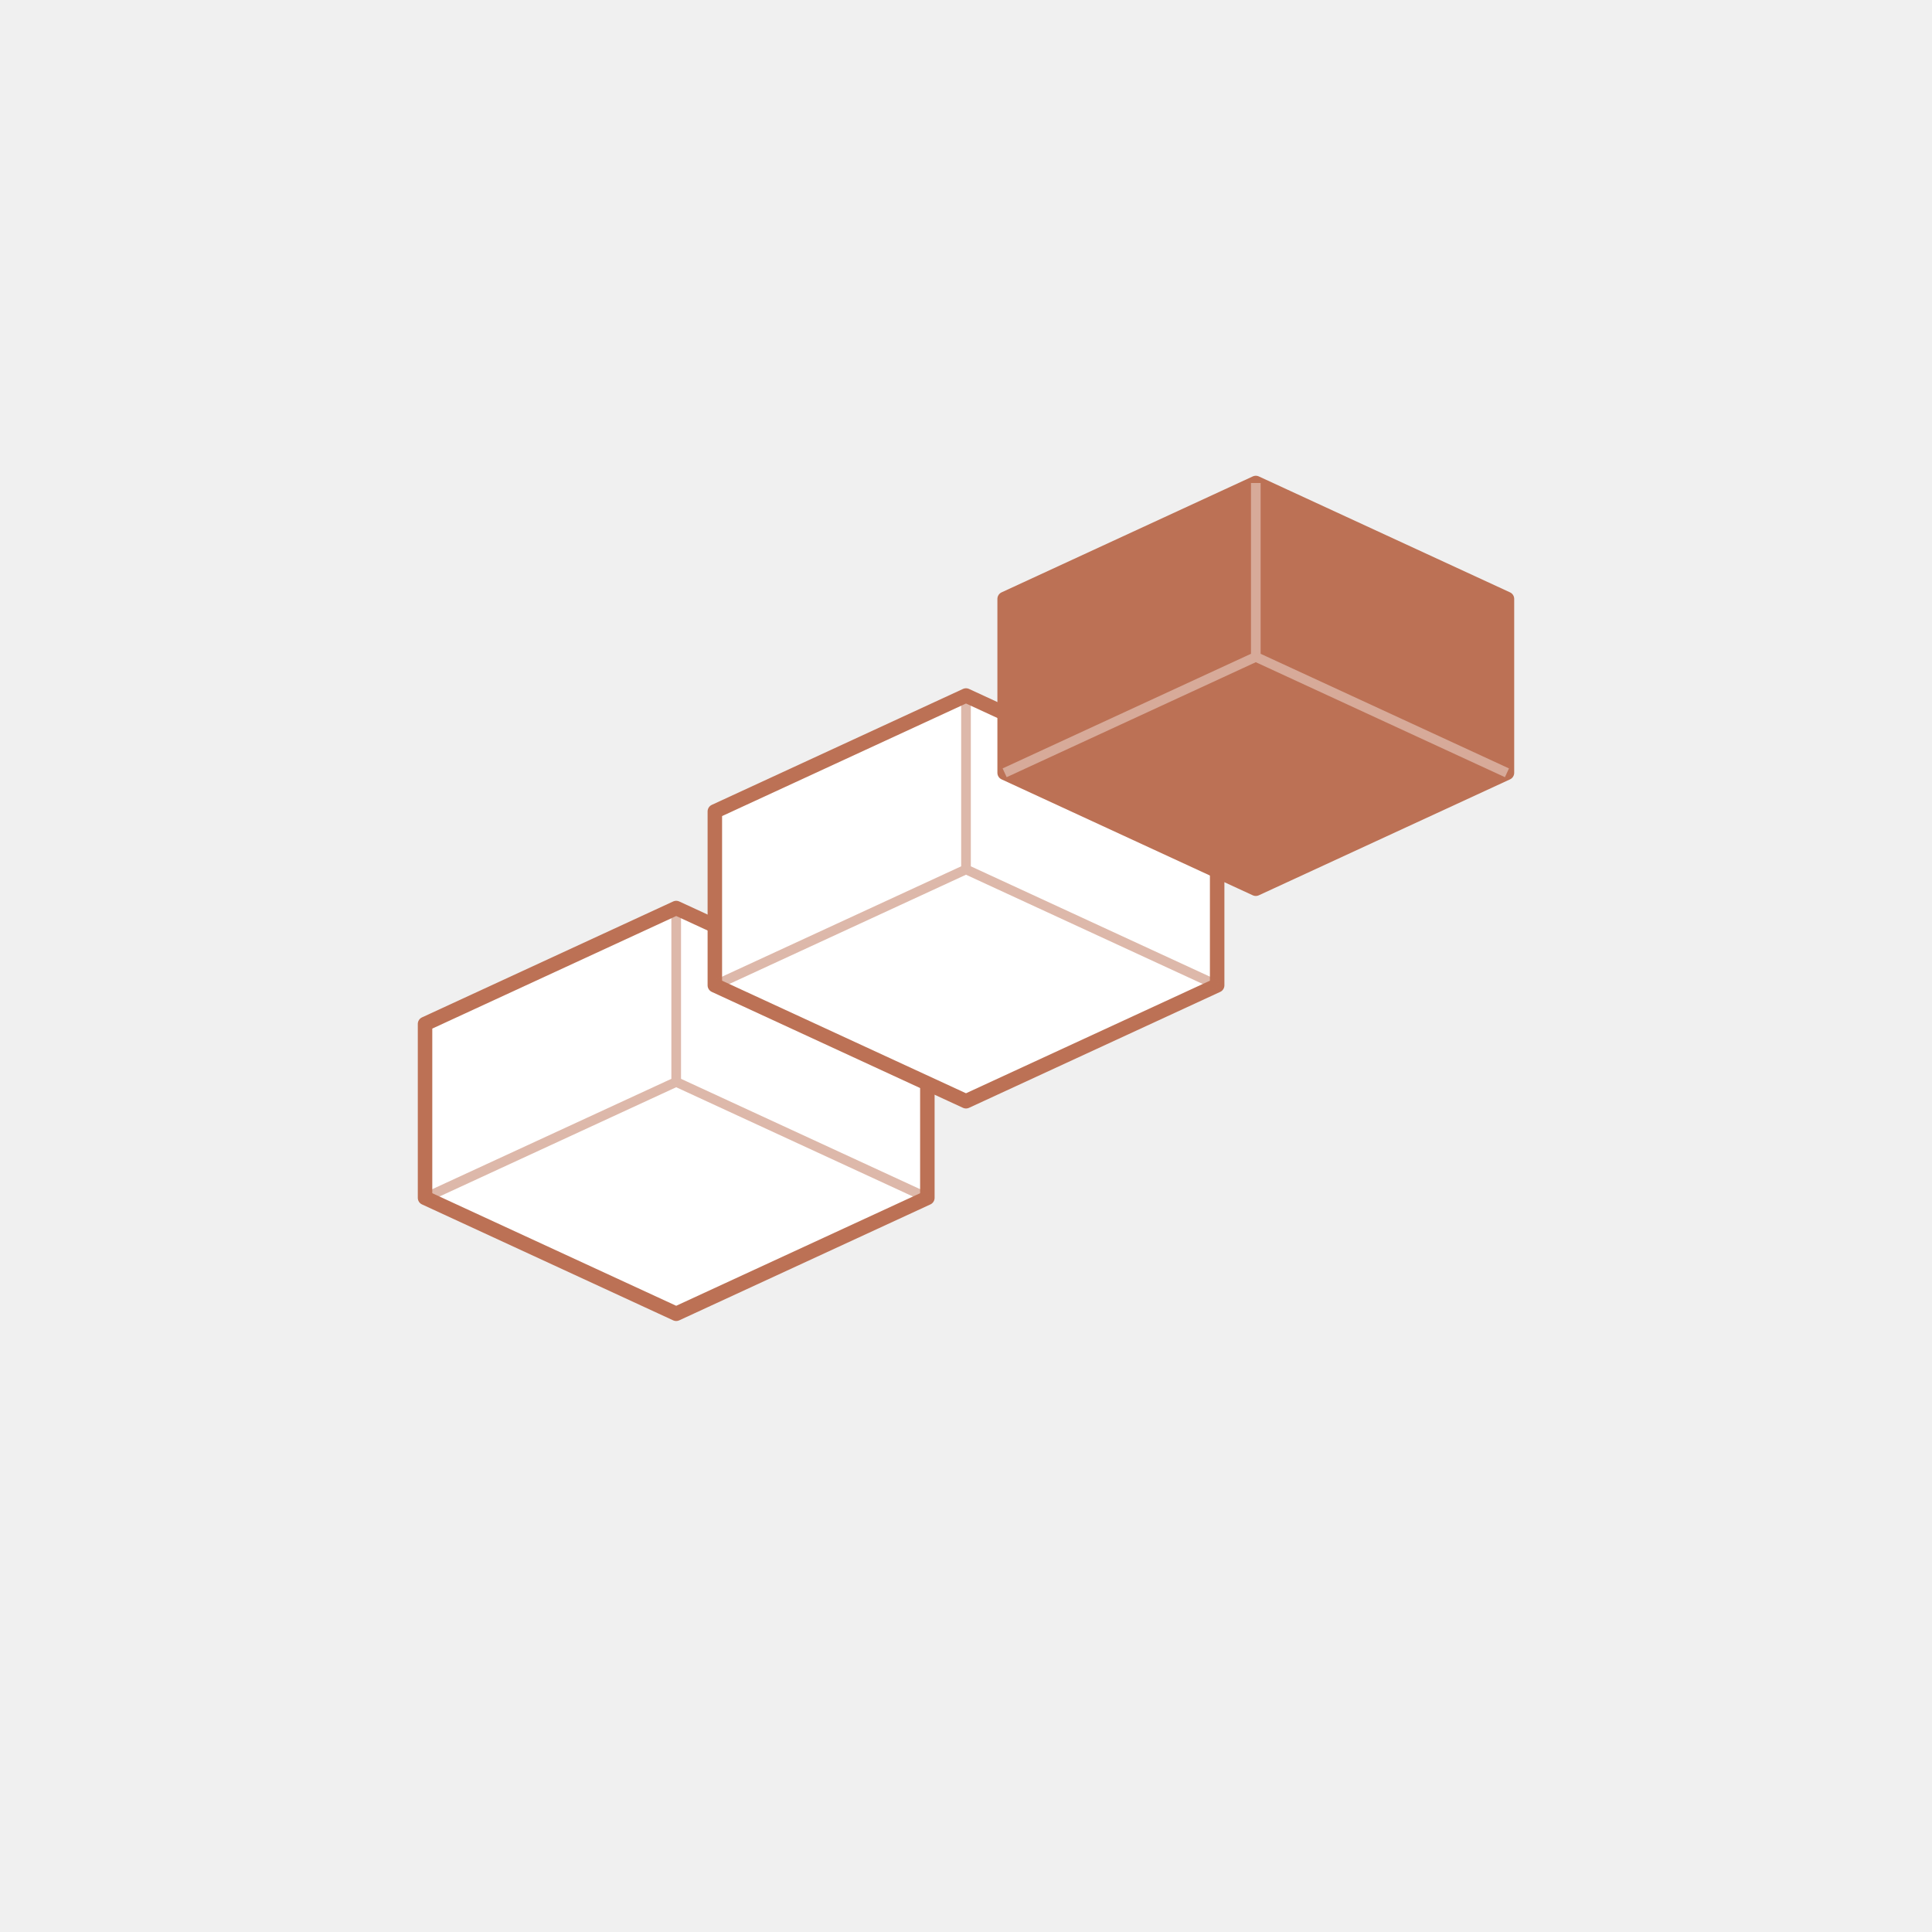
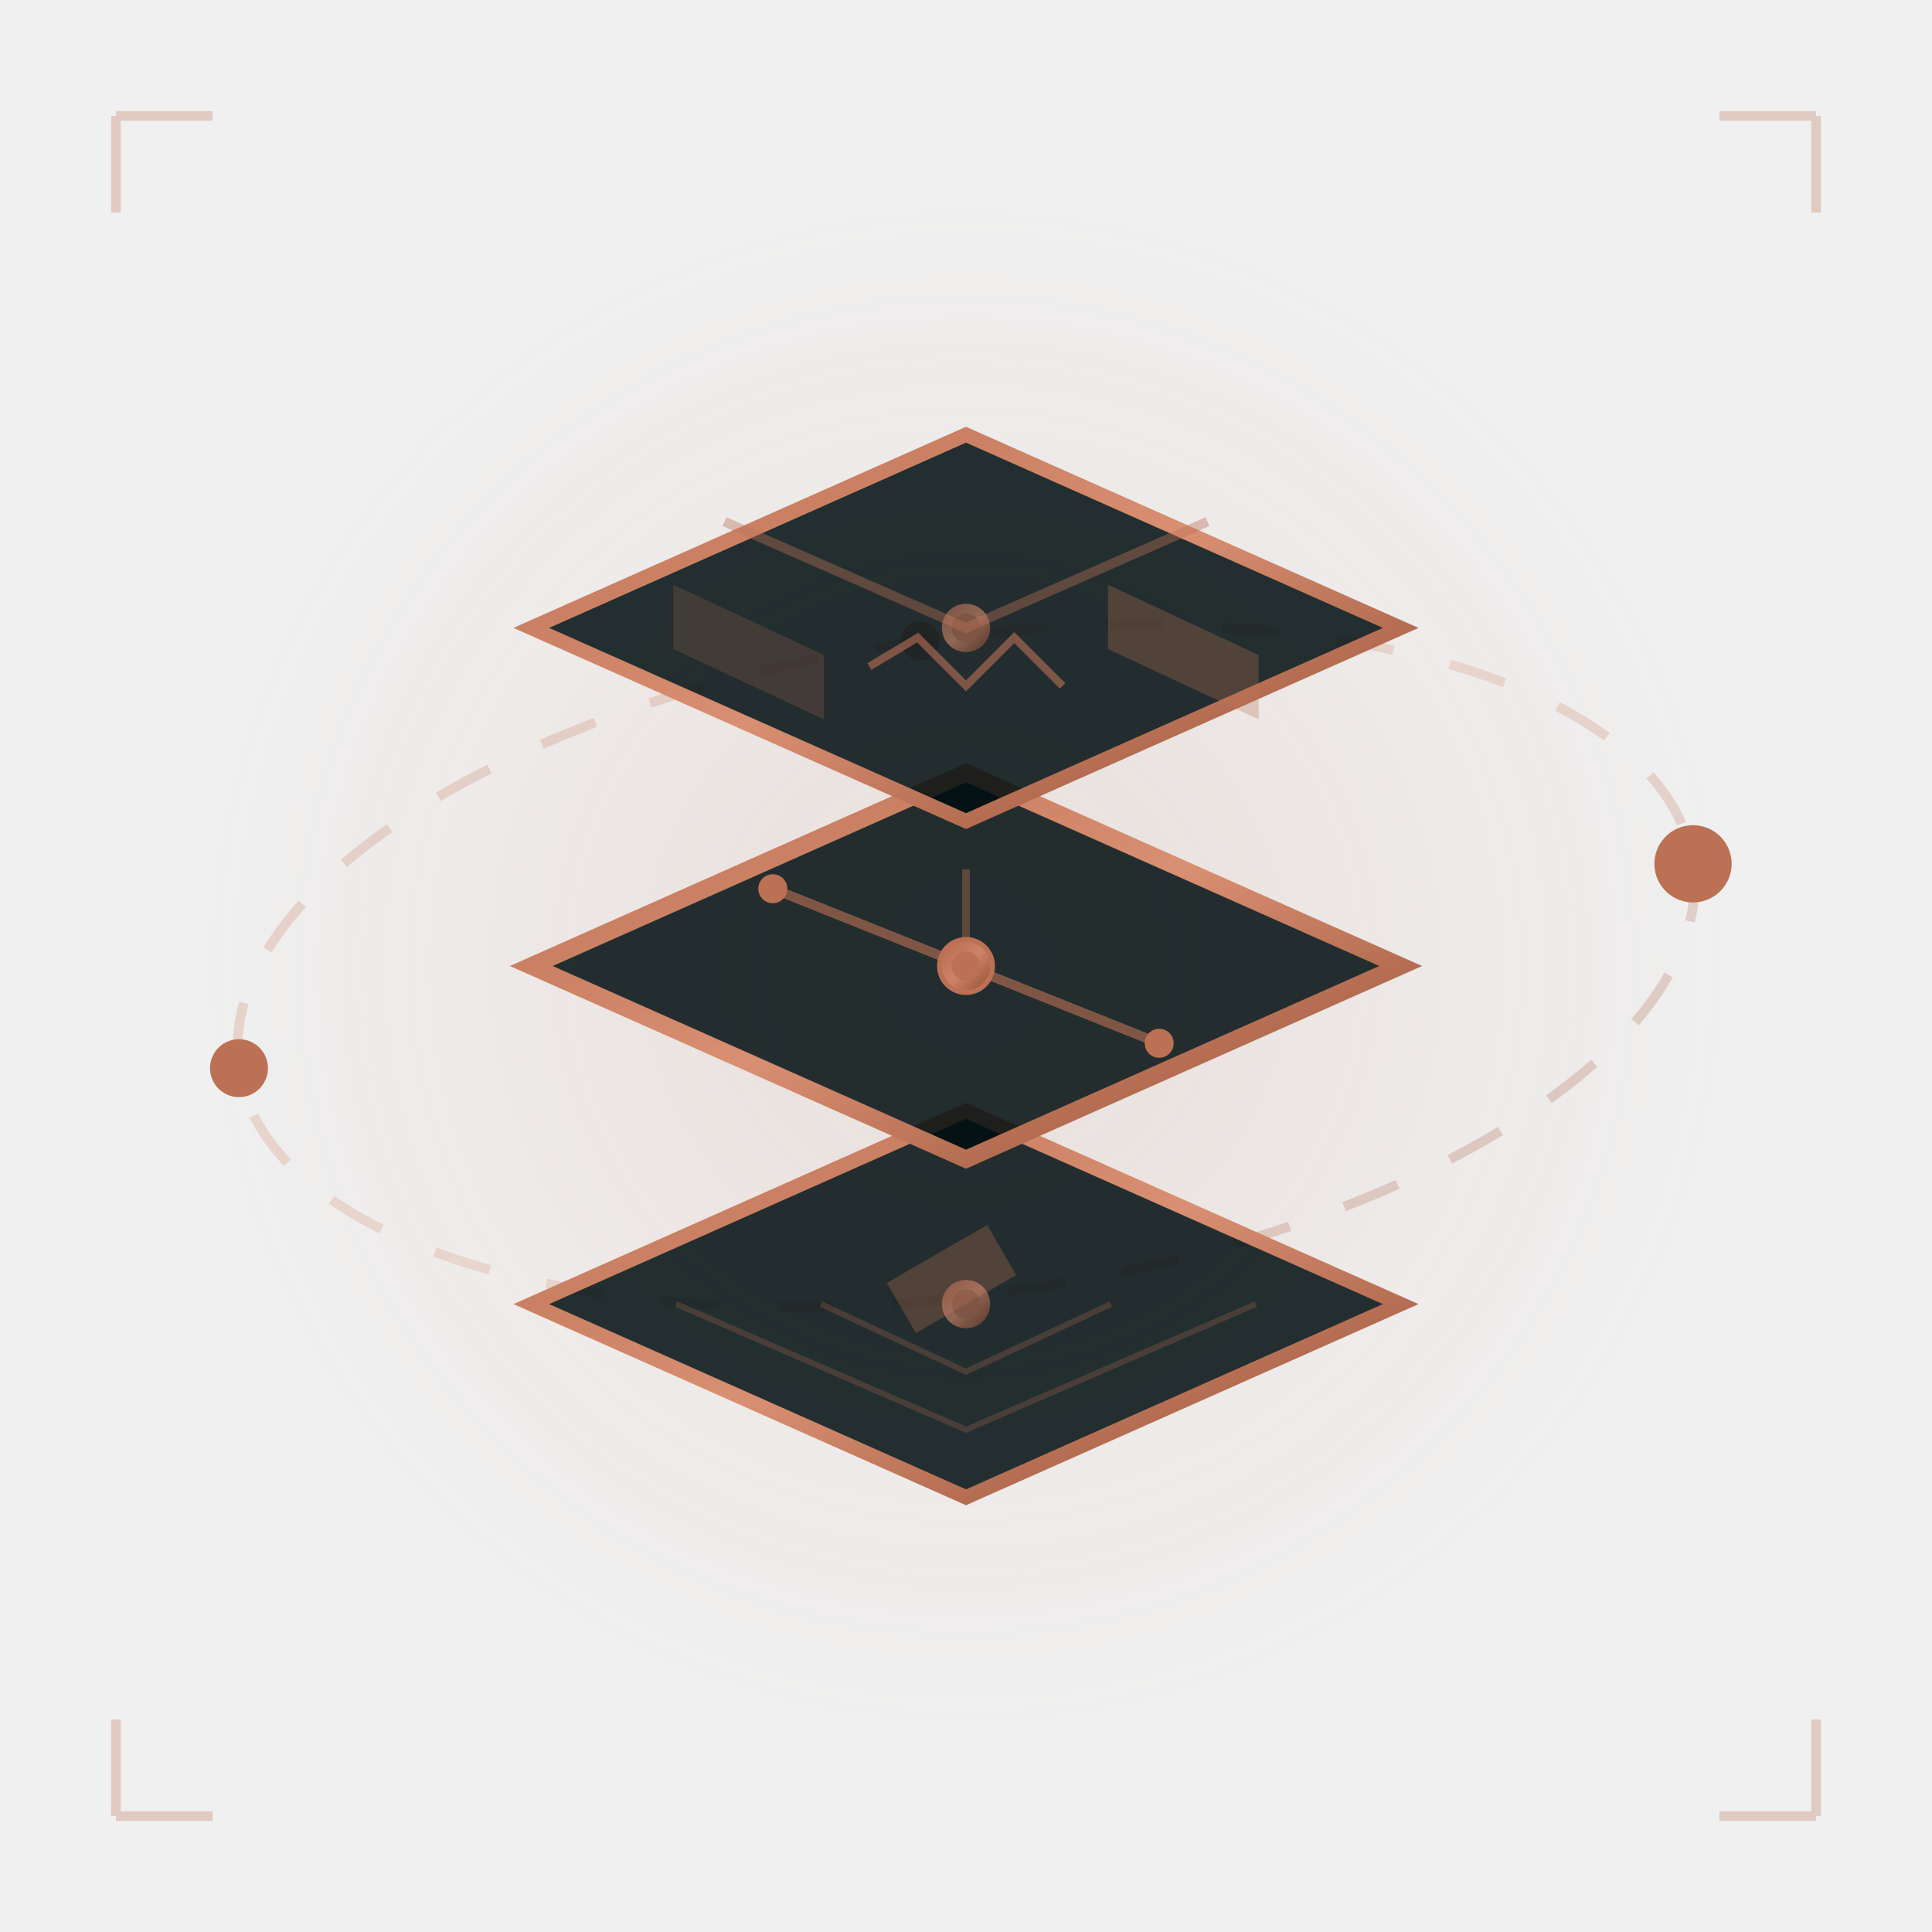
<svg xmlns="http://www.w3.org/2000/svg" width="200" height="200" viewBox="0 0 200 200" fill="none">
-   <g transform="translate(100, 100)">
-     <g transform="translate(-30, 12)">
-       <path d="M0 -18 L26 -6 L26 12 L0 24 L-26 12 L-26 -6 Z" fill="#ffffff" stroke="#bc7155" stroke-width="1.5" stroke-linejoin="round" />
-       <path d="M0 0 L26 12 M0 0 L-26 12 M0 0 L0 -18" stroke="#bc7155" stroke-width="1" opacity="0.5" />
-     </g>
-     <g transform="translate(0, -10)">
-       <path d="M0 -18 L26 -6 L26 12 L0 24 L-26 12 L-26 -6 Z" fill="#ffffff" stroke="#bc7155" stroke-width="1.5" stroke-linejoin="round" />
-       <path d="M0 0 L26 12 M0 0 L-26 12 M0 0 L0 -18" stroke="#bc7155" stroke-width="1" opacity="0.5" />
-     </g>
-     <g transform="translate(30, -32)">
-       <path d="M0 -18 L26 -6 L26 12 L0 24 L-26 12 L-26 -6 Z" fill="#bc7155" stroke="#bc7155" stroke-width="1.5" stroke-linejoin="round" />
-       <path d="M0 0 L26 12 M0 0 L-26 12 M0 0 L0 -18" stroke="#ffffff" stroke-width="1" opacity="0.4" />
-     </g>
+   <defs>
+     <linearGradient id="sienna-gradient" x1="0%" y1="0%" x2="100%" y2="100%">
+       <stop offset="0%" stop-color="#bc7155" />
+       <stop offset="50%" stop-color="#d98f72" />
+       <stop offset="100%" stop-color="#914d33" />
+     </linearGradient>
+     <radialGradient id="glow-bg" cx="50%" cy="50%" r="50%">
+       <stop offset="0%" stop-color="#bc7155" stop-opacity="0.14" />
+       <stop offset="100%" stop-color="#bc7155" stop-opacity="0" />
+     </radialGradient>
+   </defs>
+   <g stroke="#bc7155" stroke-width="1" opacity="0.3">
+     <path d="M12 12 L12 22 M12 12 L22 12" />
+     <path d="M188 12 L188 22 M188 12 L178 12" />
+     <path d="M12 188 L12 178 M12 188 L22 188" />
+     <path d="M188 188 L188 178 M188 188 L178 188" />
+   </g>
+   <circle cx="100" cy="100" r="80" fill="url(#glow-bg)" />
+   <ellipse cx="100" cy="100" rx="76" ry="34" stroke="url(#sienna-gradient)" stroke-width="1" stroke-dasharray="6 6" opacity="0.25" transform="rotate(-8 100 100)" />
+   <g transform="rotate(-8 100 100)">
+     <circle cx="24" cy="100" r="3" fill="#bc7155" />
+     <circle cx="176" cy="100" r="4" fill="#bc7155" />
+     <circle cx="100" cy="66" r="2" fill="#bc7155" opacity="0.5" />
+   </g>
+   <g stroke="url(#sienna-gradient)" stroke-width="0.8" opacity="0.3" stroke-dasharray="3 3">
+     <line x1="55" y1="65" x2="55" y2="135" />
+     <line x1="145" y1="65" x2="145" y2="135" />
+     <line x1="100" y1="45" x2="100" y2="155" />
+   </g>
+   <g transform="translate(0, 35)">
+     <path d="M100 80 L145 100 L100 120 L55 100 Z" fill="#000d10" fill-opacity="0.85" stroke="url(#sienna-gradient)" stroke-width="1.5" />
+     <path d="M70 100 L100 113 L130 100 M85 100 L100 107 L115 100" stroke="#bc7155" stroke-width="0.6" opacity="0.25" />
+     <rect x="94" y="94" width="12" height="6" fill="#bc7155" opacity="0.3" transform="rotate(-30 100 100)" />
+   </g>
+   <g transform="translate(0, 0)">
+     <path d="M100 80 L145 100 L100 120 L55 100 Z" fill="#000d10" fill-opacity="0.85" stroke="url(#sienna-gradient)" stroke-width="1.8" />
+     <circle cx="100" cy="100" r="3" fill="#bc7155" />
+     <line x1="100" y1="100" x2="80" y2="92" stroke="#bc7155" stroke-width="1" opacity="0.6" />
+     <line x1="100" y1="100" x2="120" y2="108" stroke="#bc7155" stroke-width="1" opacity="0.6" />
+     <line x1="100" y1="100" x2="100" y2="90" stroke="#bc7155" stroke-width="0.8" opacity="0.4" />
+     <circle cx="80" cy="92" r="1.5" fill="#bc7155" />
+     <circle cx="120" cy="108" r="1.5" fill="#bc7155" />
+   </g>
+   <g transform="translate(0, -35)">
+     <path d="M100 80 L145 100 L100 120 L55 100 Z" fill="#000d10" fill-opacity="0.85" stroke="url(#sienna-gradient)" stroke-width="1.5" />
+     <path d="M75 89 L100 100 L125 89" stroke="#bc7155" stroke-width="1" opacity="0.4" />
+     <path d="M70 96 L85 103 L85 109 L70 102 Z" fill="#bc7155" opacity="0.2" stroke="#bc7155" stroke-width="0.6" />
+     <path d="M115 96 L130 103 L130 109 L115 102 Z" fill="#bc7155" opacity="0.3" stroke="#bc7155" stroke-width="0.6" />
+     <path d="M90 104 L95 101 L100 106 L105 101 L110 106" stroke="#bc7155" stroke-width="0.8" fill="none" opacity="0.6" />
+   </g>
+   <g stroke="url(#sienna-gradient)" stroke-width="1" opacity="0.6">
+     <circle cx="100" cy="65" r="2" fill="#bc7155" />
+     <circle cx="100" cy="100" r="2" fill="#bc7155" />
+     <circle cx="100" cy="135" r="2" fill="#bc7155" />
  </g>
</svg>
